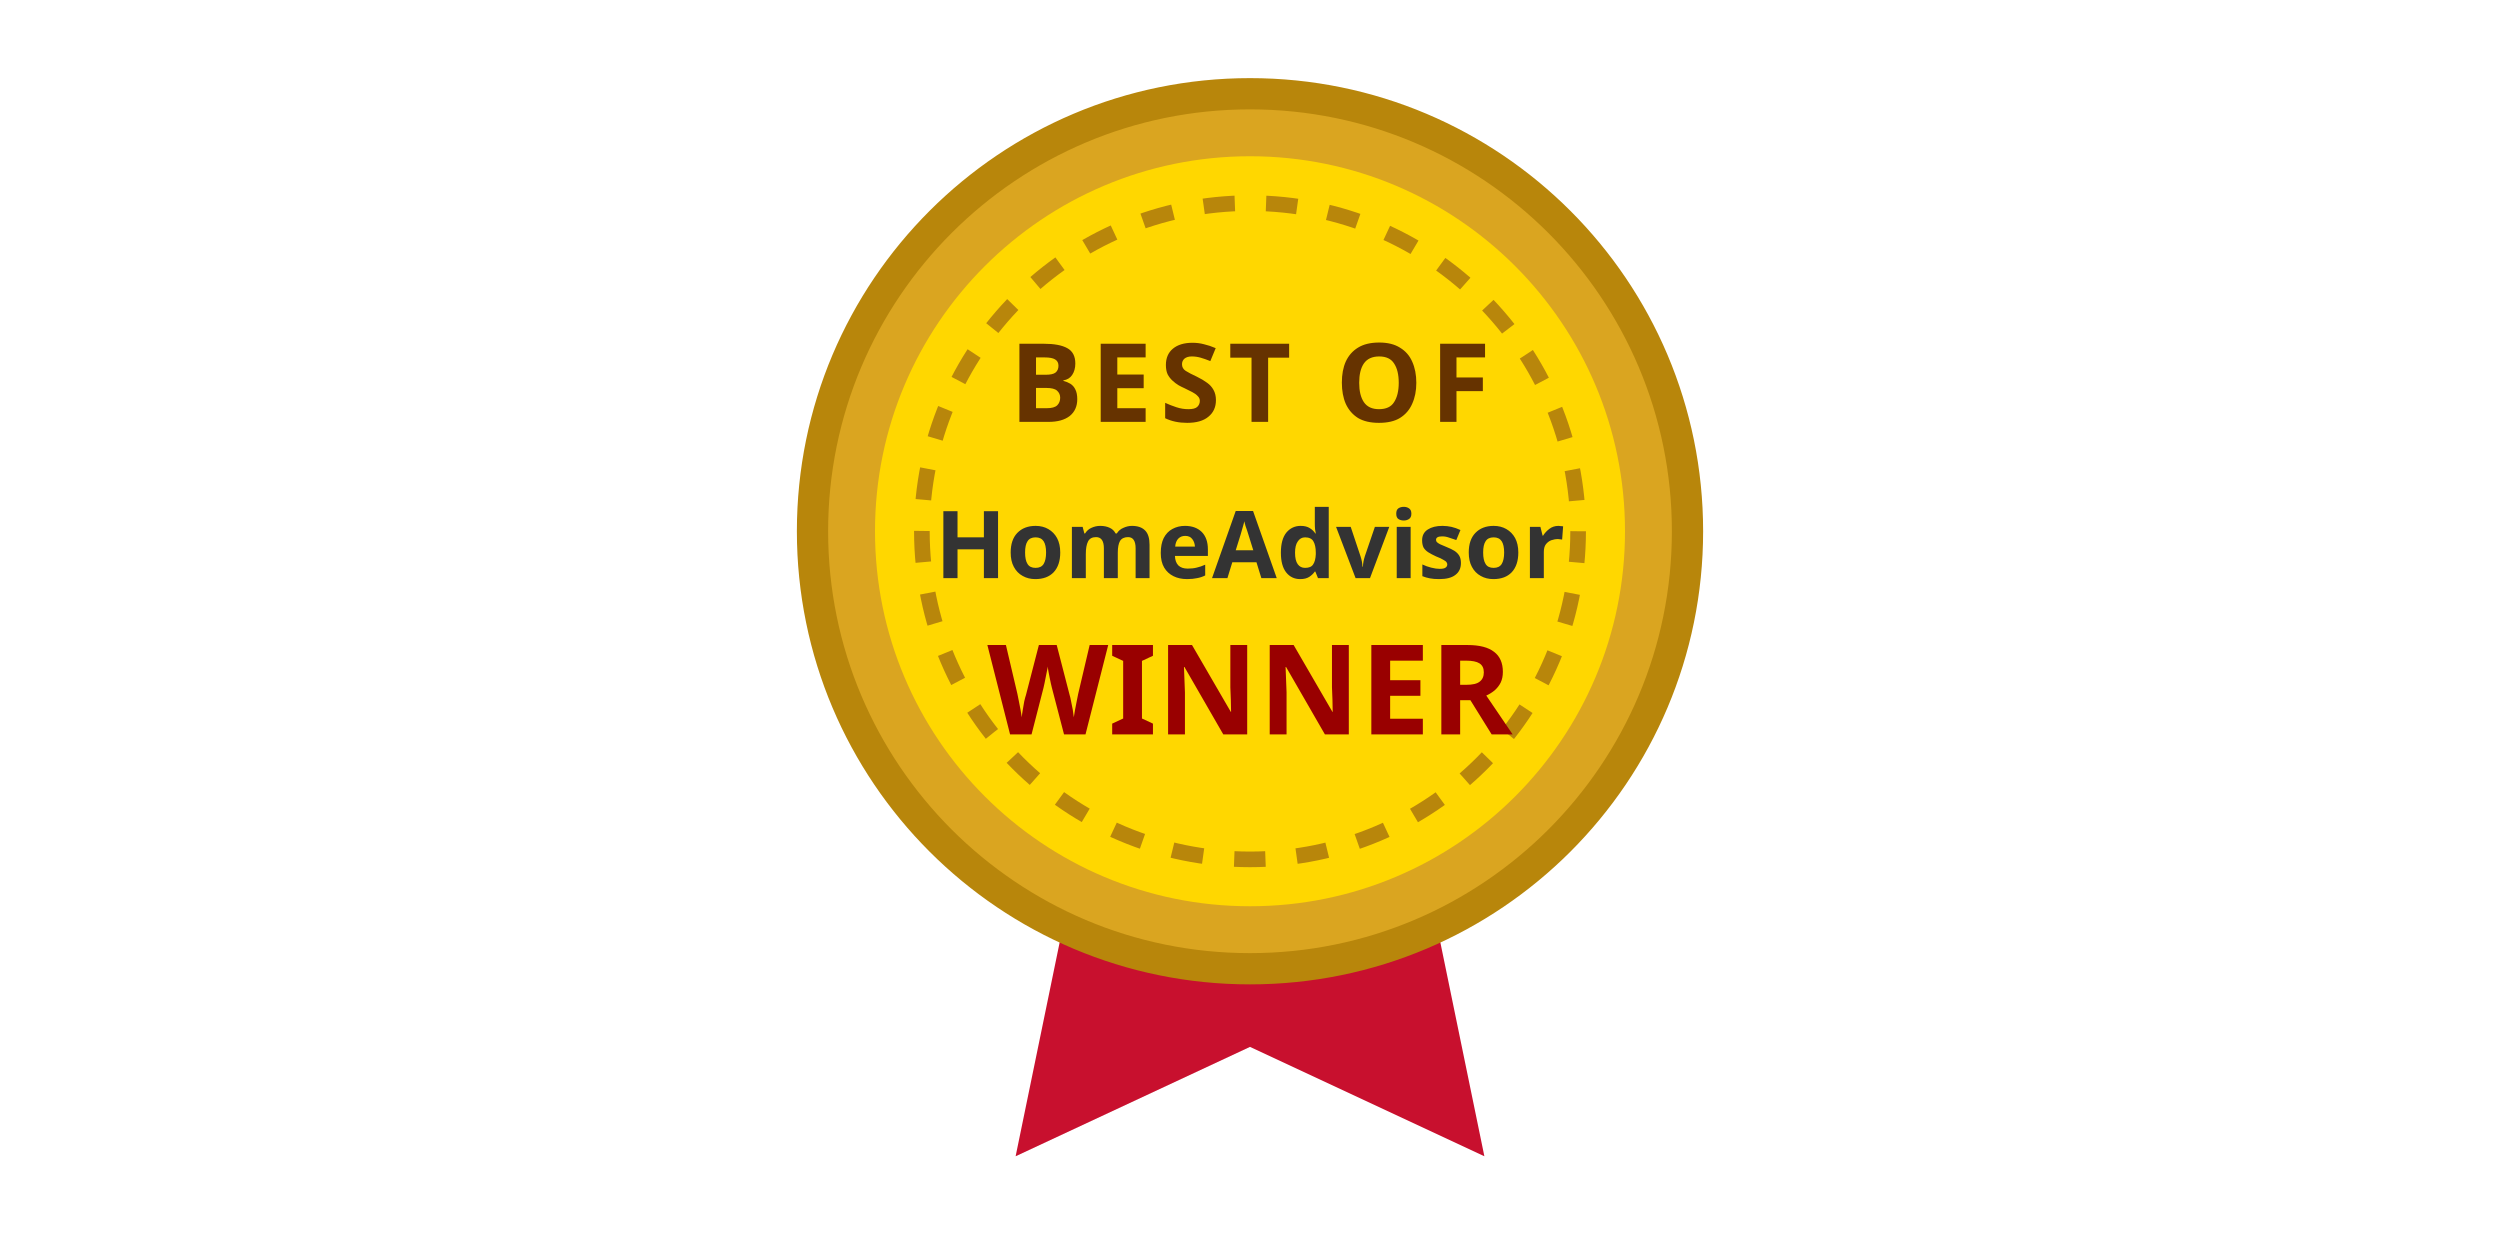
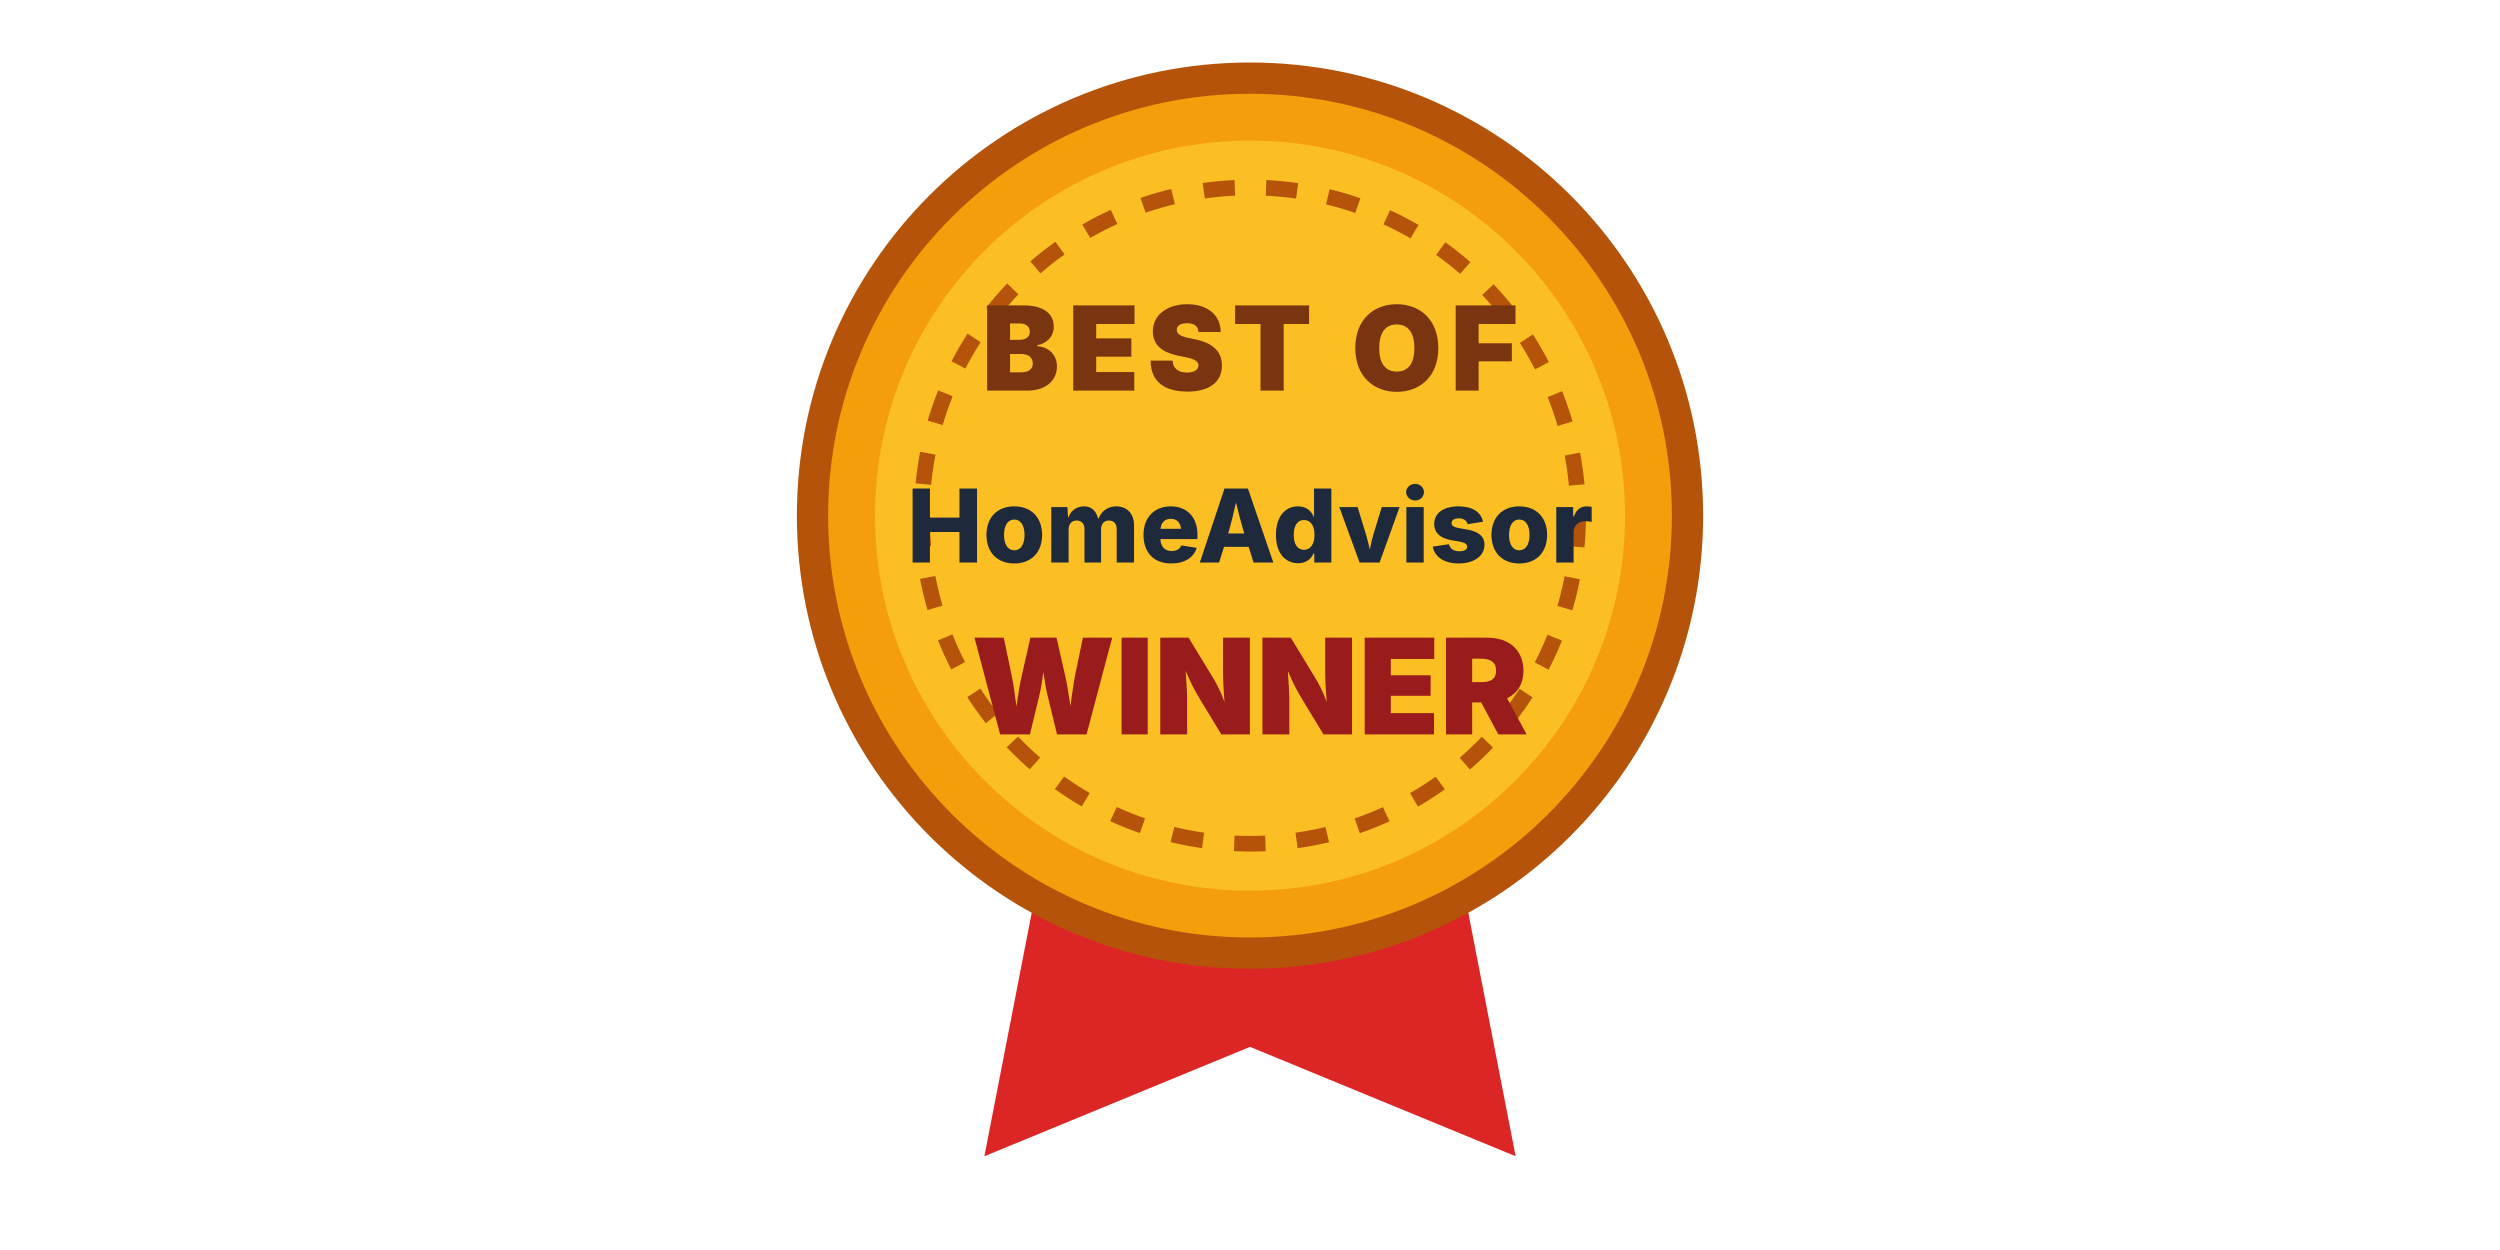
- <svg xmlns="http://www.w3.org/2000/svg" viewBox="0 0 160 80" fill="none">
-   <path d="M72 40L65 74L80 67L95 74L88 40Z" fill="#C8102E" />
-   <circle cx="80" cy="34" r="28" fill="#DAA520" stroke="#B8860B" stroke-width="2" />
-   <circle cx="80" cy="34" r="24" fill="#FFD700" />
-   <circle cx="80" cy="34" r="21" fill="none" stroke="#B8860B" stroke-width="1" stroke-dasharray="2 2" />
-   <text x="80" y="27" text-anchor="middle" font-family="system-ui, sans-serif" font-size="7" font-weight="900" fill="#663300" letter-spacing="0.5">BEST OF</text>
-   <text x="80" y="37" text-anchor="middle" font-family="system-ui, sans-serif" font-size="6" font-weight="800" fill="#333333">HomeAdvisor</text>
-   <text x="80" y="47" text-anchor="middle" font-family="system-ui, sans-serif" font-size="8" font-weight="900" fill="#990000">WINNER</text>
+ <svg xmlns="http://www.w3.org/2000/svg" width="160" height="80" viewBox="0 0 160 80" fill="none">
+   <path d="M70 38L63 74L80 67L97 74L90 38Z" fill="#DC2626" />
+   <circle cx="80" cy="33" r="28" fill="#F59E0B" stroke="#B45309" stroke-width="2" />
+   <circle cx="80" cy="33" r="24" fill="#FBBF24" />
+   <circle cx="80" cy="33" r="21" fill="none" stroke="#B45309" stroke-width="1" stroke-dasharray="2 2" />
+   <text x="80" y="25" text-anchor="middle" font-family="system-ui, -apple-system, sans-serif" font-size="7.5" font-weight="900" fill="#78350F" letter-spacing="0.5">BEST OF</text>
+   <text x="80" y="36" text-anchor="middle" font-family="system-ui, -apple-system, sans-serif" font-size="6.5" font-weight="800" fill="#1E293B">HomeAdvisor</text>
+   <text x="80" y="47" text-anchor="middle" font-family="system-ui, -apple-system, sans-serif" font-size="8.5" font-weight="900" fill="#991B1B">WINNER</text>
</svg>
